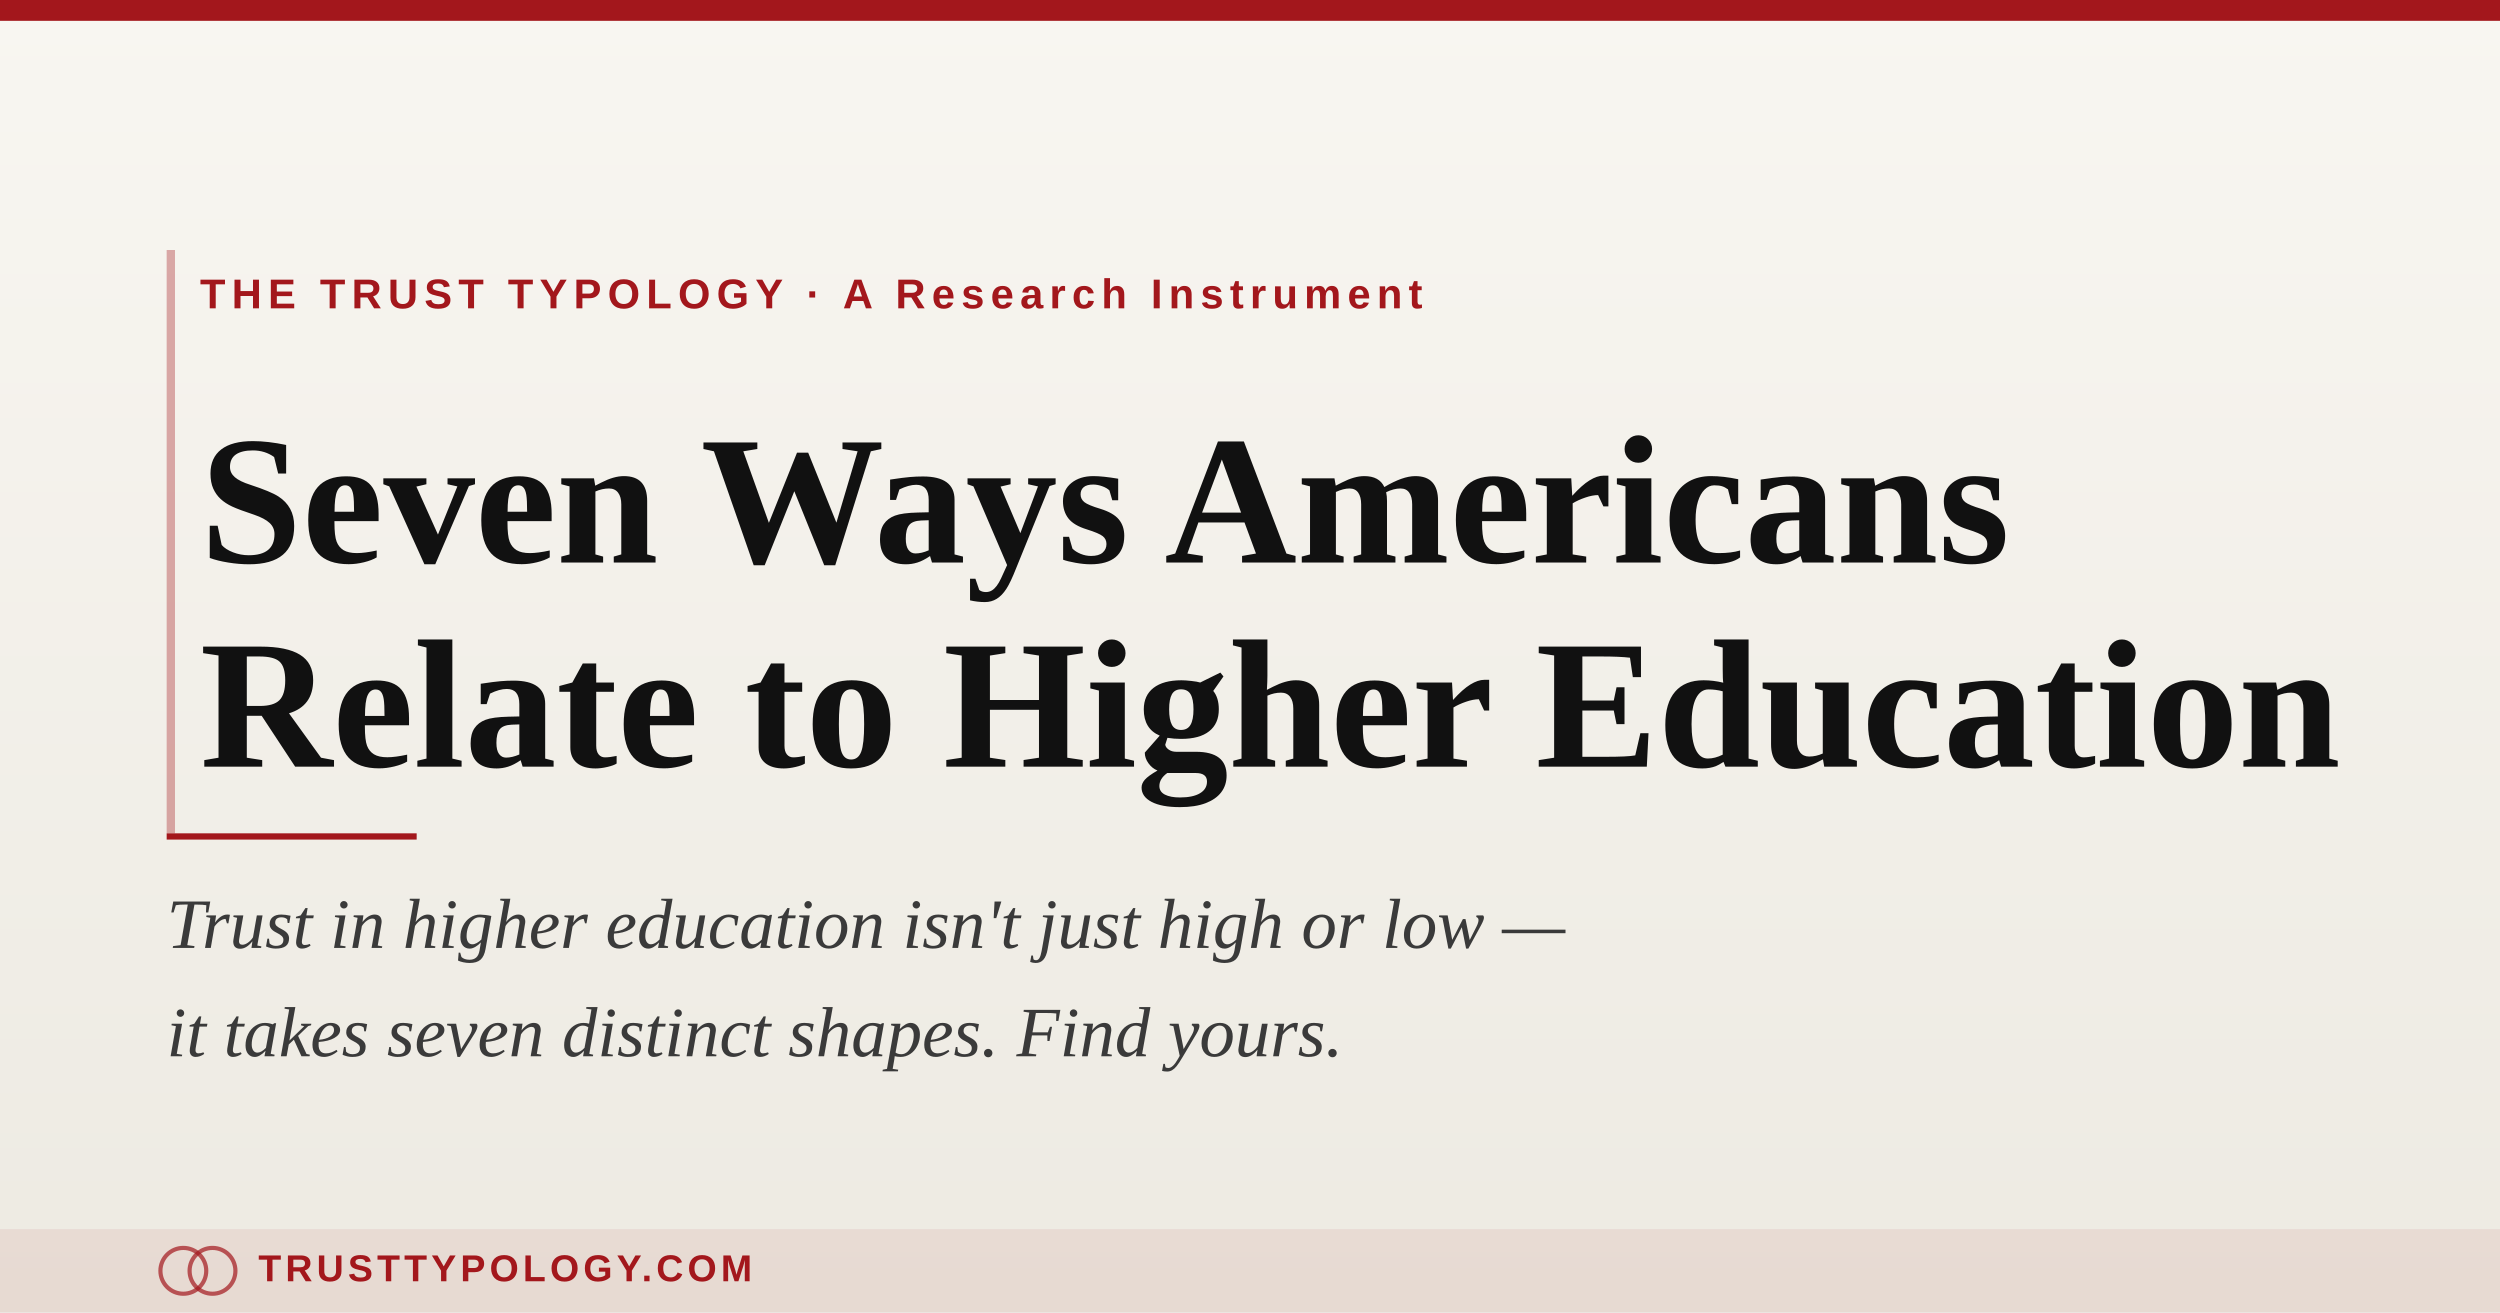
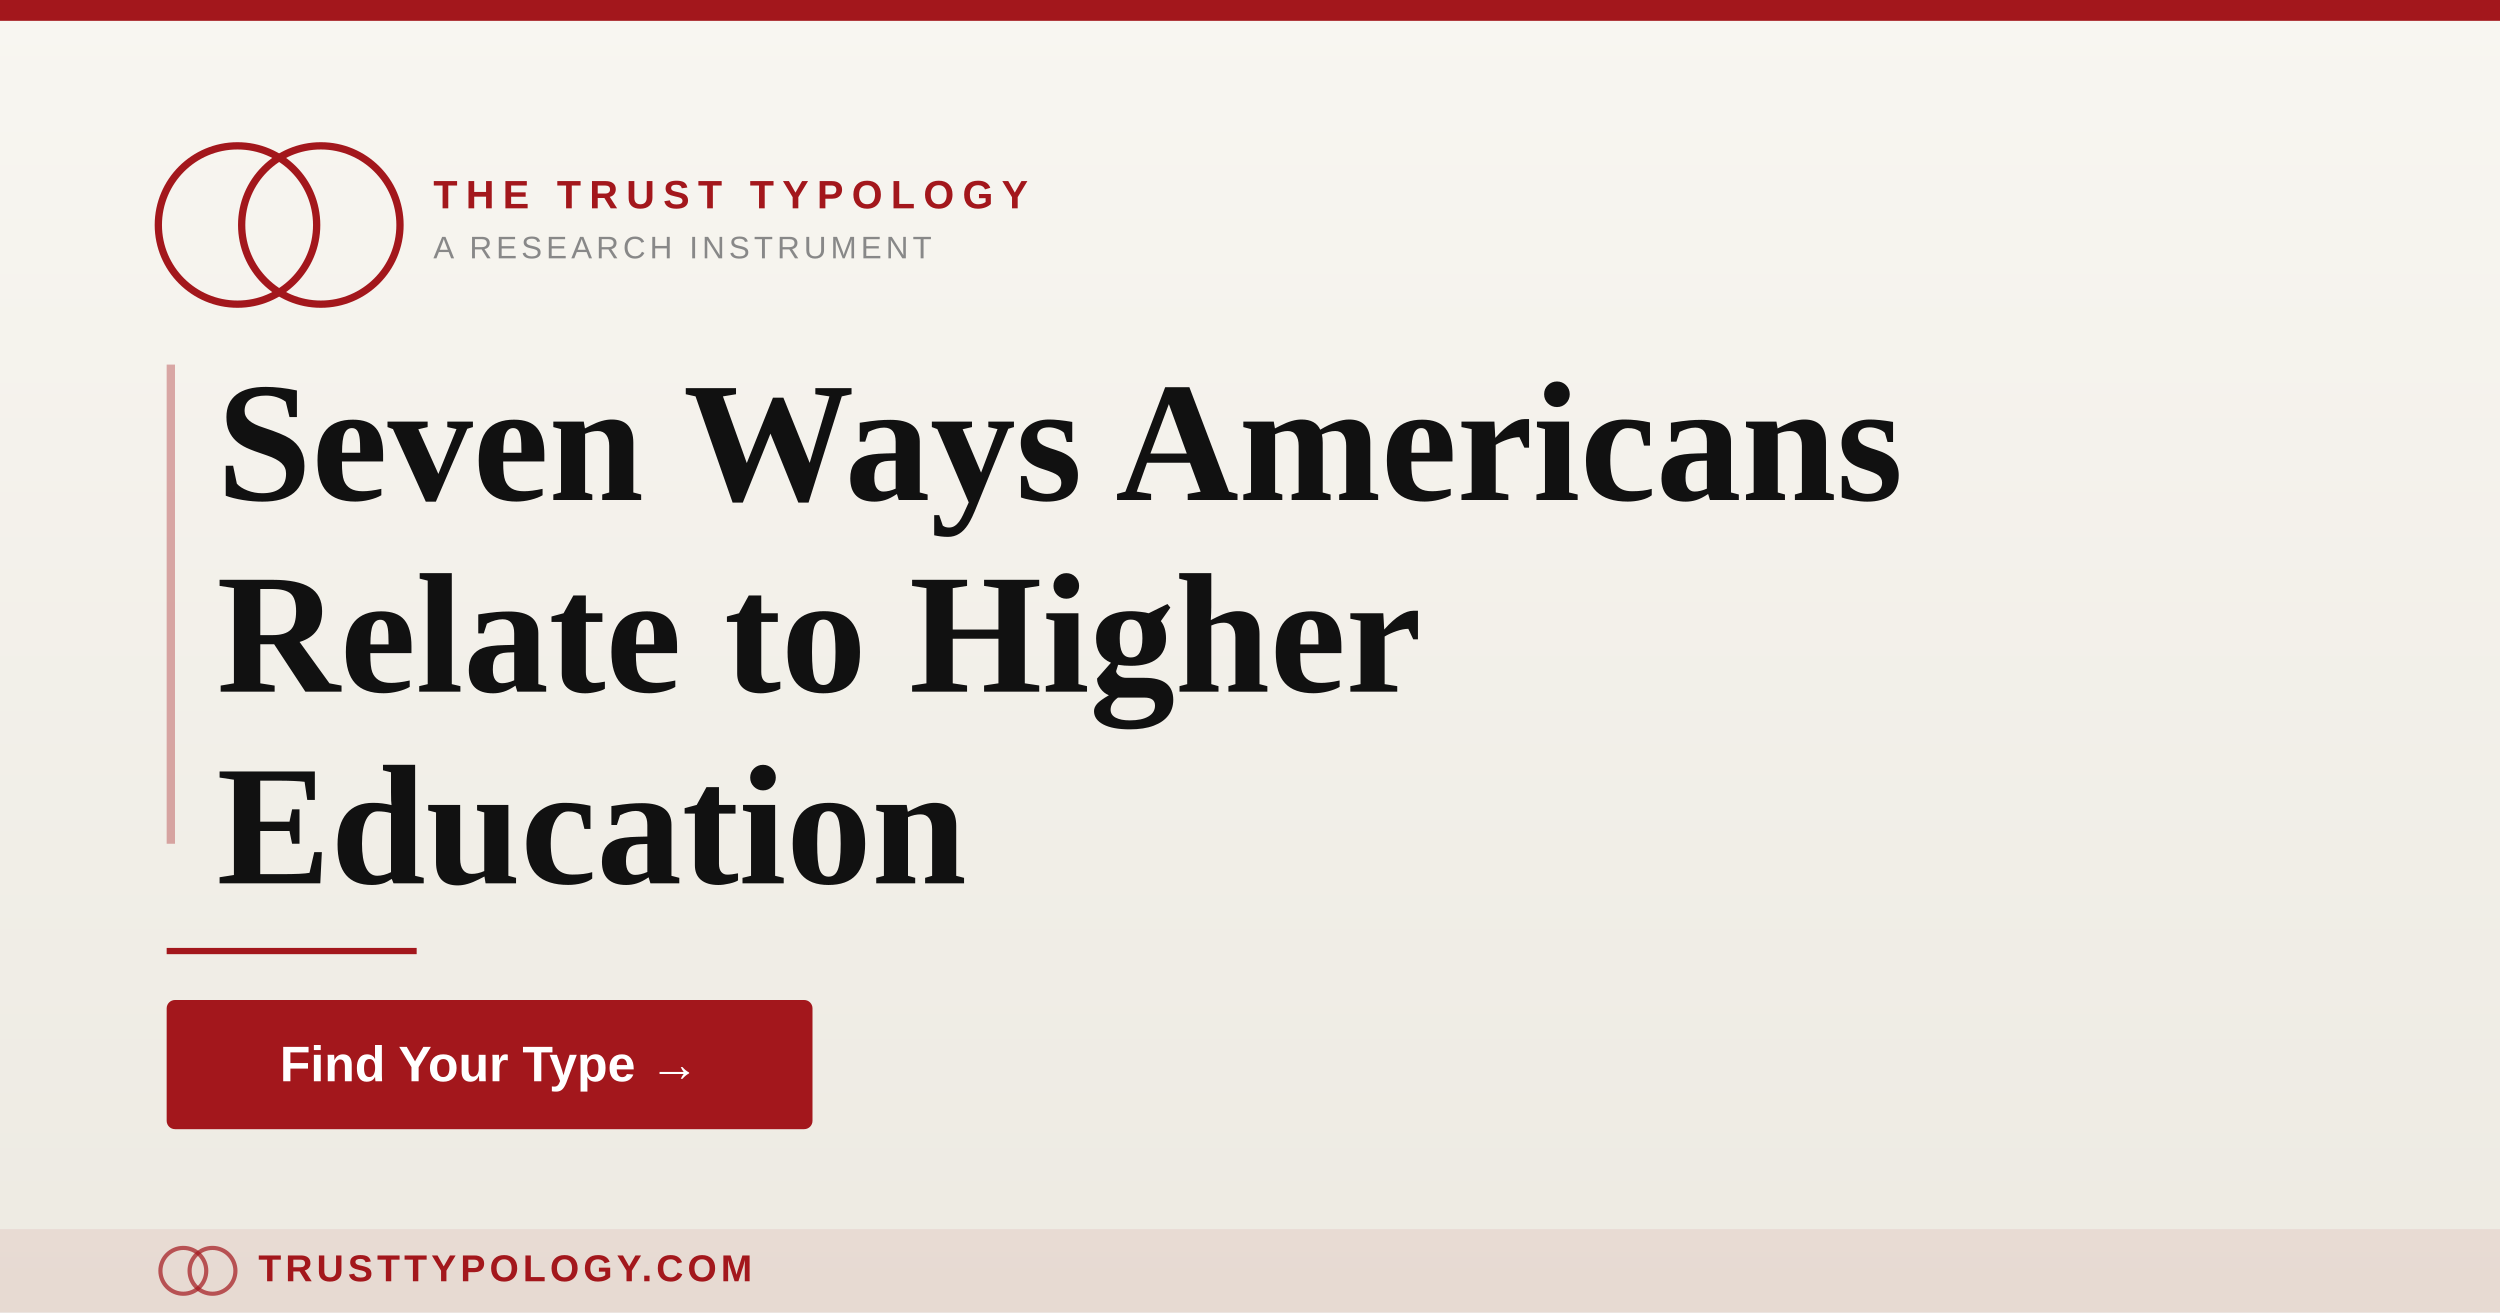
<svg xmlns="http://www.w3.org/2000/svg" width="1200" height="630" viewBox="0 0 1200 630">
  <defs>
    <linearGradient id="bg" x1="0" y1="0" x2="0" y2="1">
      <stop offset="0%" stop-color="#f8f6f1" />
      <stop offset="100%" stop-color="#edeae2" />
    </linearGradient>
  </defs>
  <rect width="1200" height="630" fill="url(#bg)" />
  <rect x="0" y="0" width="1200" height="10" fill="#A3171C" />
-   <rect x="80" y="120" width="4" height="280" fill="#A3171C" opacity="0.35" />
-   <text x="96" y="148" font-family="Arial,'Helvetica Neue',sans-serif" font-size="20" letter-spacing="3" fill="#A3171C" font-weight="700">THE TRUST TYPOLOGY  ·  A Research Instrument</text>
-   <text x="96" y="270" font-family="Georgia,'Times New Roman',serif" font-size="88" fill="#111" font-weight="700">Seven Ways Americans</text>
-   <text x="96" y="368" font-family="Georgia,'Times New Roman',serif" font-size="88" fill="#111" font-weight="700">Relate to Higher Education</text>
-   <rect x="80" y="400" width="120" height="3" fill="#A3171C" />
-   <text x="80" y="455" font-family="Georgia,'Times New Roman',serif" font-size="34" fill="#3a3a3a" font-style="italic">Trust in higher education isn't just high or low —</text>
-   <text x="80" y="507" font-family="Georgia,'Times New Roman',serif" font-size="34" fill="#3a3a3a" font-style="italic">it takes seven distinct shapes. Find yours.</text>
+   <circle cx="114" cy="108" r="38" fill="none" stroke="#A3171C" stroke-width="3.5" />
+   <circle cx="154" cy="108" r="38" fill="none" stroke="#A3171C" stroke-width="3.5" />
+   <text x="208" y="100" font-family="Arial,'Helvetica Neue',sans-serif" font-size="19" letter-spacing="4" fill="#A3171C" font-weight="700">THE TRUST TYPOLOGY</text>
+   <text x="208" y="124" font-family="Arial,'Helvetica Neue',sans-serif" font-size="15" letter-spacing="2" fill="#888" font-weight="500">A RESEARCH INSTRUMENT</text>
+   <rect x="80" y="175" width="4" height="230" fill="#A3171C" opacity="0.35" />
+   <text x="104" y="240" font-family="Georgia,'Times New Roman',serif" font-size="82" fill="#111" font-weight="700">Seven Ways Americans</text>
+   <text x="104" y="332" font-family="Georgia,'Times New Roman',serif" font-size="82" fill="#111" font-weight="700">Relate to Higher</text>
+   <text x="104" y="424" font-family="Georgia,'Times New Roman',serif" font-size="82" fill="#111" font-weight="700">Education</text>
+   <rect x="80" y="455" width="120" height="3" fill="#A3171C" />
+   <rect x="80" y="480" width="310" height="62" rx="4" fill="#A3171C" />
+   <text x="235" y="519" font-family="Arial,'Helvetica Neue',sans-serif" font-size="24" fill="white" font-weight="700" text-anchor="middle">Find Your Type →</text>
  <rect x="0" y="590" width="1200" height="40" fill="#A3171C" opacity="0.08" />
  <circle cx="88" cy="610" r="11" fill="none" stroke="#A3171C" stroke-width="2" opacity="0.7" />
  <circle cx="102" cy="610" r="11" fill="none" stroke="#A3171C" stroke-width="2" opacity="0.7" />
  <text x="124" y="615" font-family="Arial,'Helvetica Neue',sans-serif" font-size="18" letter-spacing="2" fill="#A3171C" font-weight="700">TRUSTTYPOLOGY.COM</text>
</svg>
